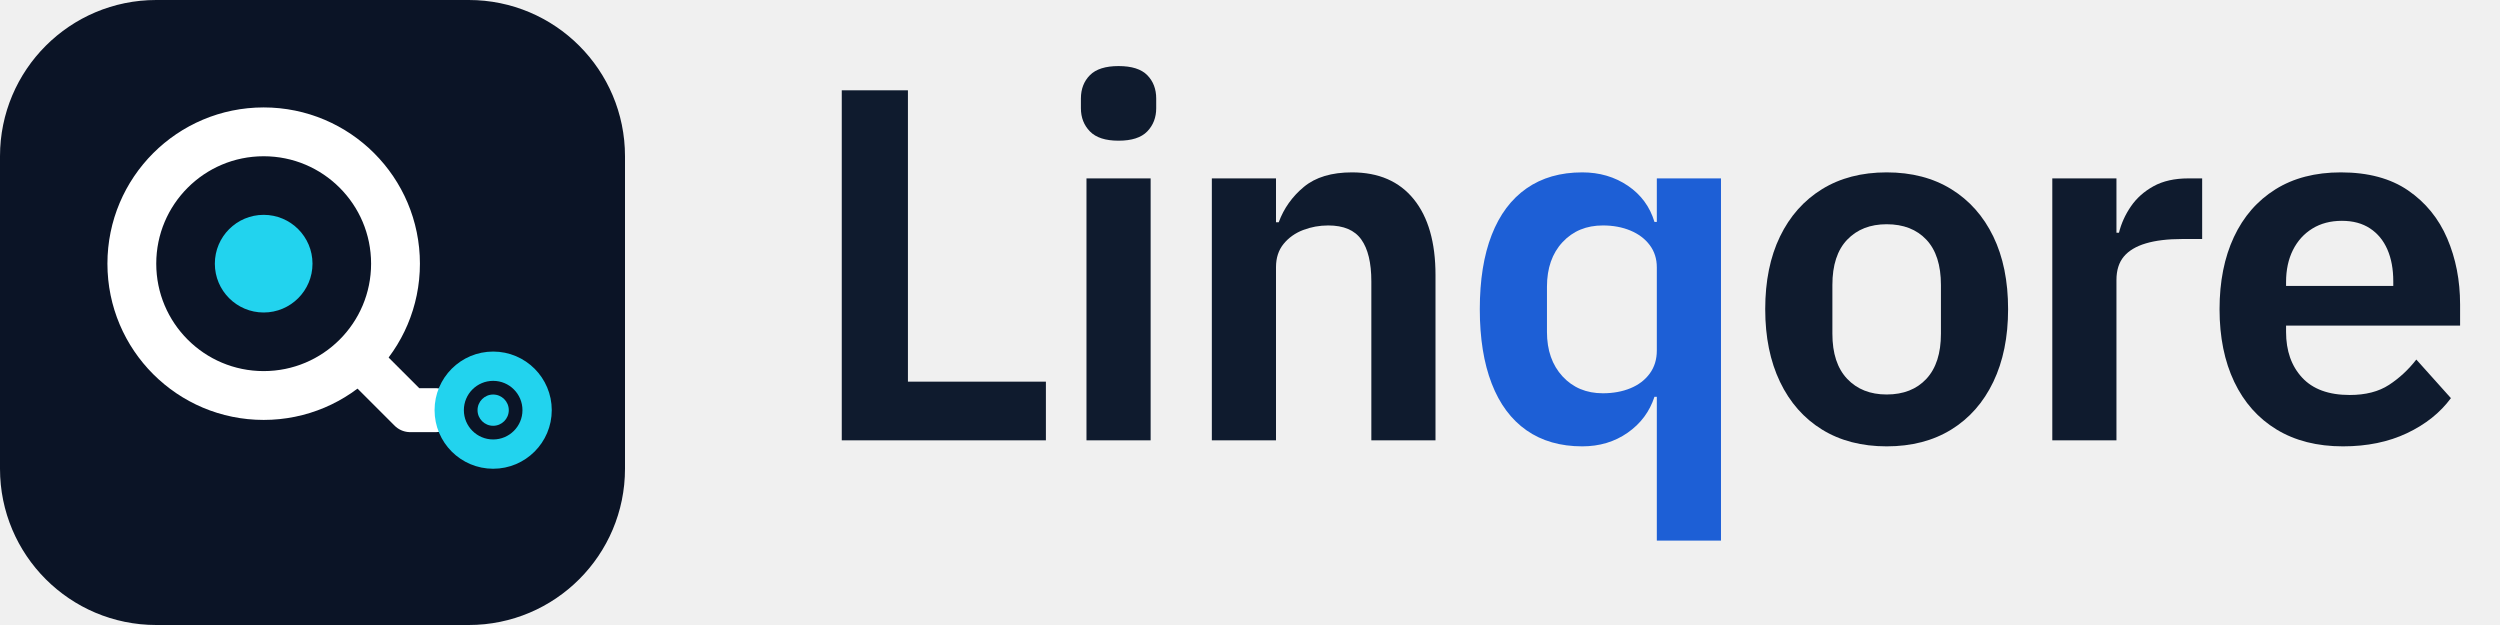
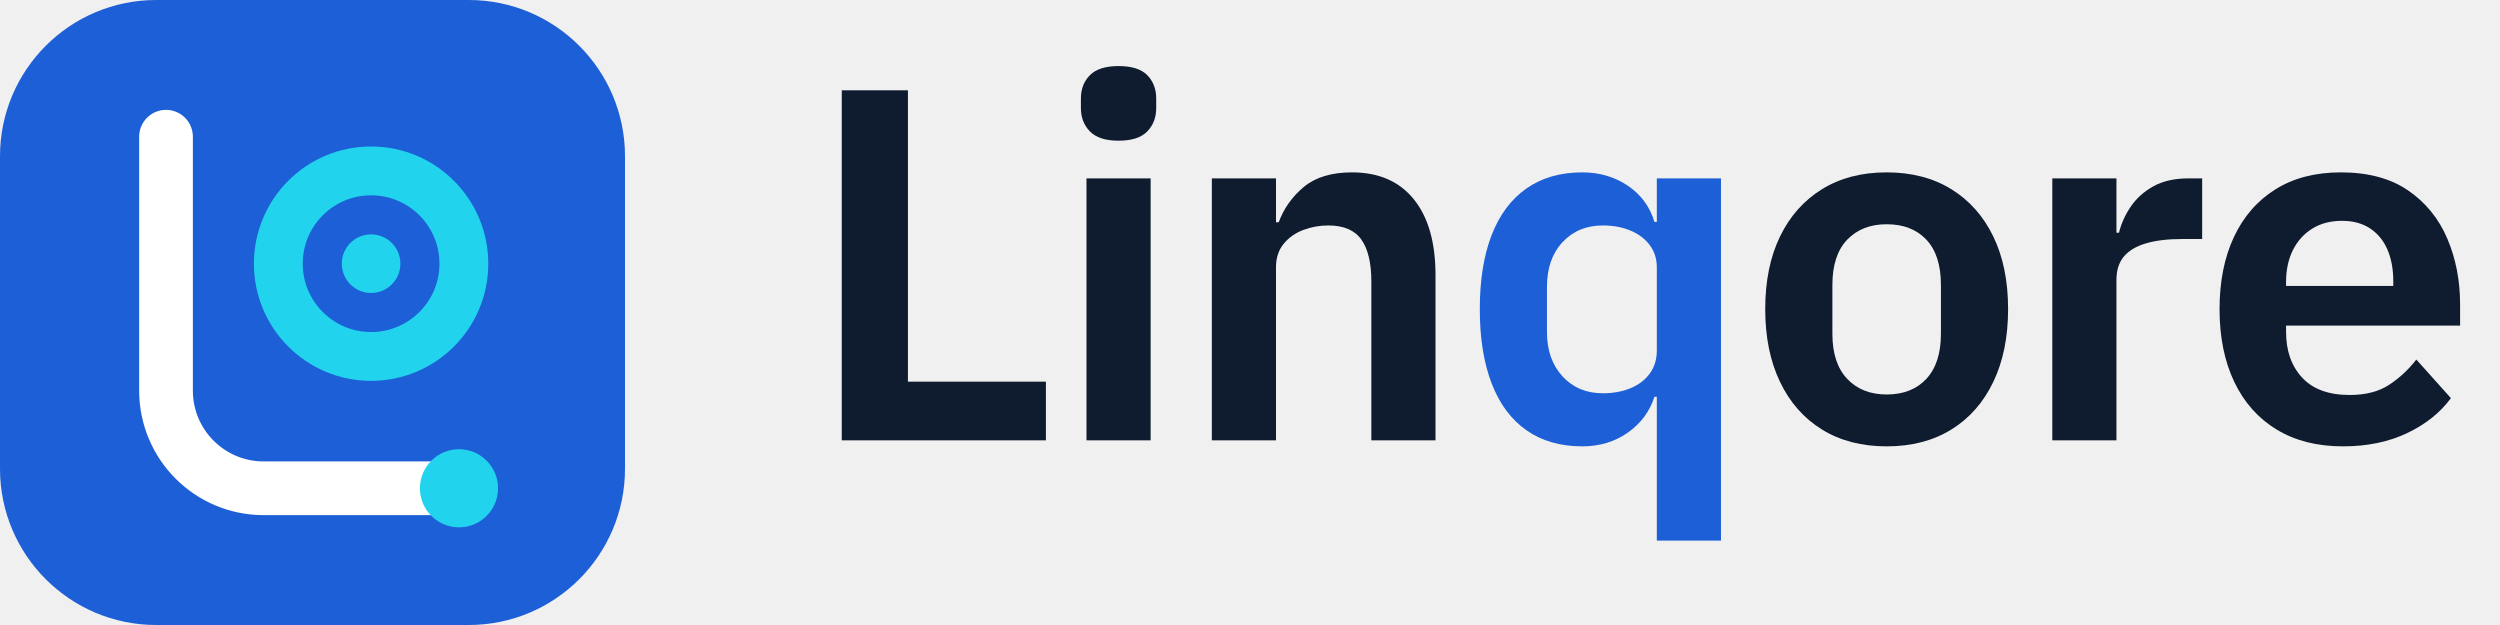
<svg xmlns="http://www.w3.org/2000/svg" viewBox="0 0 256 64" width="256" height="64">
  <g transform="translate(0.00 0.00) scale(1)">
-     <rect width="64" height="64" rx="16" fill="#0B1426" />
-     <circle cx="27" cy="27" r="13.5" fill="none" stroke="#FFFFFF" stroke-width="5" />
-     <circle cx="27" cy="27" r="5" fill="#22D3EE" />
-     <path d="M36.5 36.5 42 42h2.6" fill="none" stroke="#FFFFFF" stroke-width="4.5" stroke-linecap="round" stroke-linejoin="round" />
-     <circle cx="50.5" cy="42" r="4.5" fill="none" stroke="#22D3EE" stroke-width="3" />
-     <circle cx="50.5" cy="42" r="1.6" fill="#22D3EE" />
+     <rect width="64" height="64" rx="16" fill="#1D5FD6" />
+     <path d="M17 14v26a10 10 0 0 0 10 10h20" fill="none" stroke="#FFFFFF" stroke-width="5.5" stroke-linecap="round" />
+     <circle cx="38" cy="27" r="9.5" fill="none" stroke="#22D3EE" stroke-width="5" />
+     <circle cx="38" cy="27" r="3" fill="#22D3EE" />
+     <circle cx="47" cy="50" r="4" fill="#22D3EE" />
  </g>
  <g transform="translate(82.00 45.09) scale(0.05135)">
    <path fill="#0F1B2E" d="M488.805 0.0H81.72V-698.0H213.661V-117.006H488.805Z" />
    <path fill="#0F1B2E" d="M633.69 -597.519Q594.59 -597.519 576.597 -616.012Q558.605 -634.504 558.605 -662.26V-681.605Q558.605 -710.065 576.597 -728.205Q594.59 -746.345 633.69 -746.345Q673.086 -746.345 690.931 -728.205Q708.776 -710.065 708.776 -681.605V-662.26Q708.776 -634.504 690.931 -616.012Q673.086 -597.519 633.69 -597.519ZM569.72 0.0V-522.345H697.661V0.0Z" />
    <path fill="#0F1B2E" d="M947.661 0.0H819.72V-522.345H947.661V-434.82H953.071Q968.546 -476.705 1003.398 -505.525Q1038.251 -534.345 1099.071 -534.345Q1179.071 -534.345 1222.398 -480.818Q1265.726 -427.29 1265.726 -329.59V0.0H1137.785V-317.0Q1137.785 -372.351 1117.802 -400.428Q1097.82 -428.504 1051.805 -428.504Q1025.571 -428.504 1001.796 -419.414Q978.021 -410.324 962.841 -391.749Q947.661 -373.173 947.661 -345.31Z" />
    <path fill="#1D5FD6" d="M1707.08 200.0V-86.82H1702.375Q1687.835 -42.345 1648.925 -15.173Q1610.015 12.0 1558.425 12.0Q1493.015 12.0 1447.277 -19.942Q1401.54 -51.885 1377.802 -113.237Q1354.065 -174.59 1354.065 -261.525Q1354.065 -348.755 1377.802 -409.608Q1401.54 -470.46 1447.277 -502.403Q1493.015 -534.345 1558.425 -534.345Q1610.015 -534.345 1649.367 -507.673Q1688.72 -481.0 1702.375 -435.525H1707.08V-522.345H1835.021V200.0ZM1599.46 -93.841Q1630.115 -93.841 1654.475 -103.873Q1678.835 -113.906 1692.957 -133.176Q1707.08 -152.445 1707.08 -179.1V-345.015Q1707.08 -370.49 1692.957 -389.317Q1678.835 -408.144 1654.475 -418.324Q1630.115 -428.504 1599.46 -428.504Q1550.086 -428.504 1519.046 -395.17Q1488.006 -361.835 1488.006 -306.23V-216.115Q1488.006 -161.215 1519.046 -127.528Q1550.086 -93.841 1599.46 -93.841Z" />
    <path fill="#0F1B2E" d="M2165.41 12.0Q2090.77 12.0 2036.507 -21.5Q1982.245 -55.0 1952.745 -116.558Q1923.245 -178.115 1923.245 -261.525Q1923.245 -345.64 1952.745 -406.493Q1982.245 -467.345 2036.507 -500.845Q2090.77 -534.345 2165.41 -534.345Q2240.05 -534.345 2294.313 -500.845Q2348.575 -467.345 2378.075 -406.493Q2407.575 -345.64 2407.575 -261.525Q2407.575 -178.115 2378.075 -116.558Q2348.575 -55.0 2294.313 -21.5Q2240.05 12.0 2165.41 12.0ZM2165.41 -91.431Q2215.605 -91.431 2244.619 -122.618Q2273.634 -153.805 2273.634 -212.54V-309.805Q2273.634 -369.245 2244.619 -400.08Q2215.605 -430.914 2165.41 -430.914Q2116.215 -430.914 2086.701 -400.08Q2057.186 -369.245 2057.186 -309.805V-212.54Q2057.186 -153.805 2086.701 -122.618Q2116.215 -91.431 2165.41 -91.431Z" />
    <path fill="#0F1B2E" d="M2623.661 0.0H2495.72V-522.345H2623.661V-413.95H2628.661Q2635.546 -441.77 2652.431 -466.442Q2669.316 -491.115 2697.553 -506.73Q2725.791 -522.345 2767.086 -522.345H2794.561V-401.454H2754.611Q2711.611 -401.454 2682.373 -392.774Q2653.136 -384.094 2638.398 -366.504Q2623.661 -348.914 2623.661 -319.684Z" />
    <path fill="#0F1B2E" d="M3075.345 12.0Q2998.295 12.0 2943.122 -21.5Q2887.95 -55.0 2858.597 -116.558Q2829.245 -178.115 2829.245 -261.525Q2829.245 -344.23 2857.892 -405.435Q2886.54 -466.64 2940.655 -500.493Q2994.77 -534.345 3071.115 -534.345Q3152.805 -534.345 3205.273 -498.32Q3257.74 -462.295 3283.33 -402.475Q3308.92 -342.655 3308.92 -271.065V-228.835H2961.891V-216.115Q2961.891 -159.69 2993.931 -125.061Q3025.971 -90.431 3088.805 -90.431Q3136.395 -90.431 3167.255 -110.611Q3198.115 -130.791 3221.64 -161.1L3290.625 -84.144Q3258.575 -40.605 3203.108 -14.302Q3147.64 12.0 3075.345 12.0ZM3073.23 -437.734Q3039.395 -437.734 3014.356 -422.317Q2989.316 -406.9 2975.603 -379.507Q2961.891 -352.115 2961.891 -315.575V-307.87H3175.684V-317.46Q3175.684 -353.59 3163.972 -380.54Q3152.26 -407.49 3129.367 -422.612Q3106.475 -437.734 3073.23 -437.734Z" />
  </g>
</svg>
